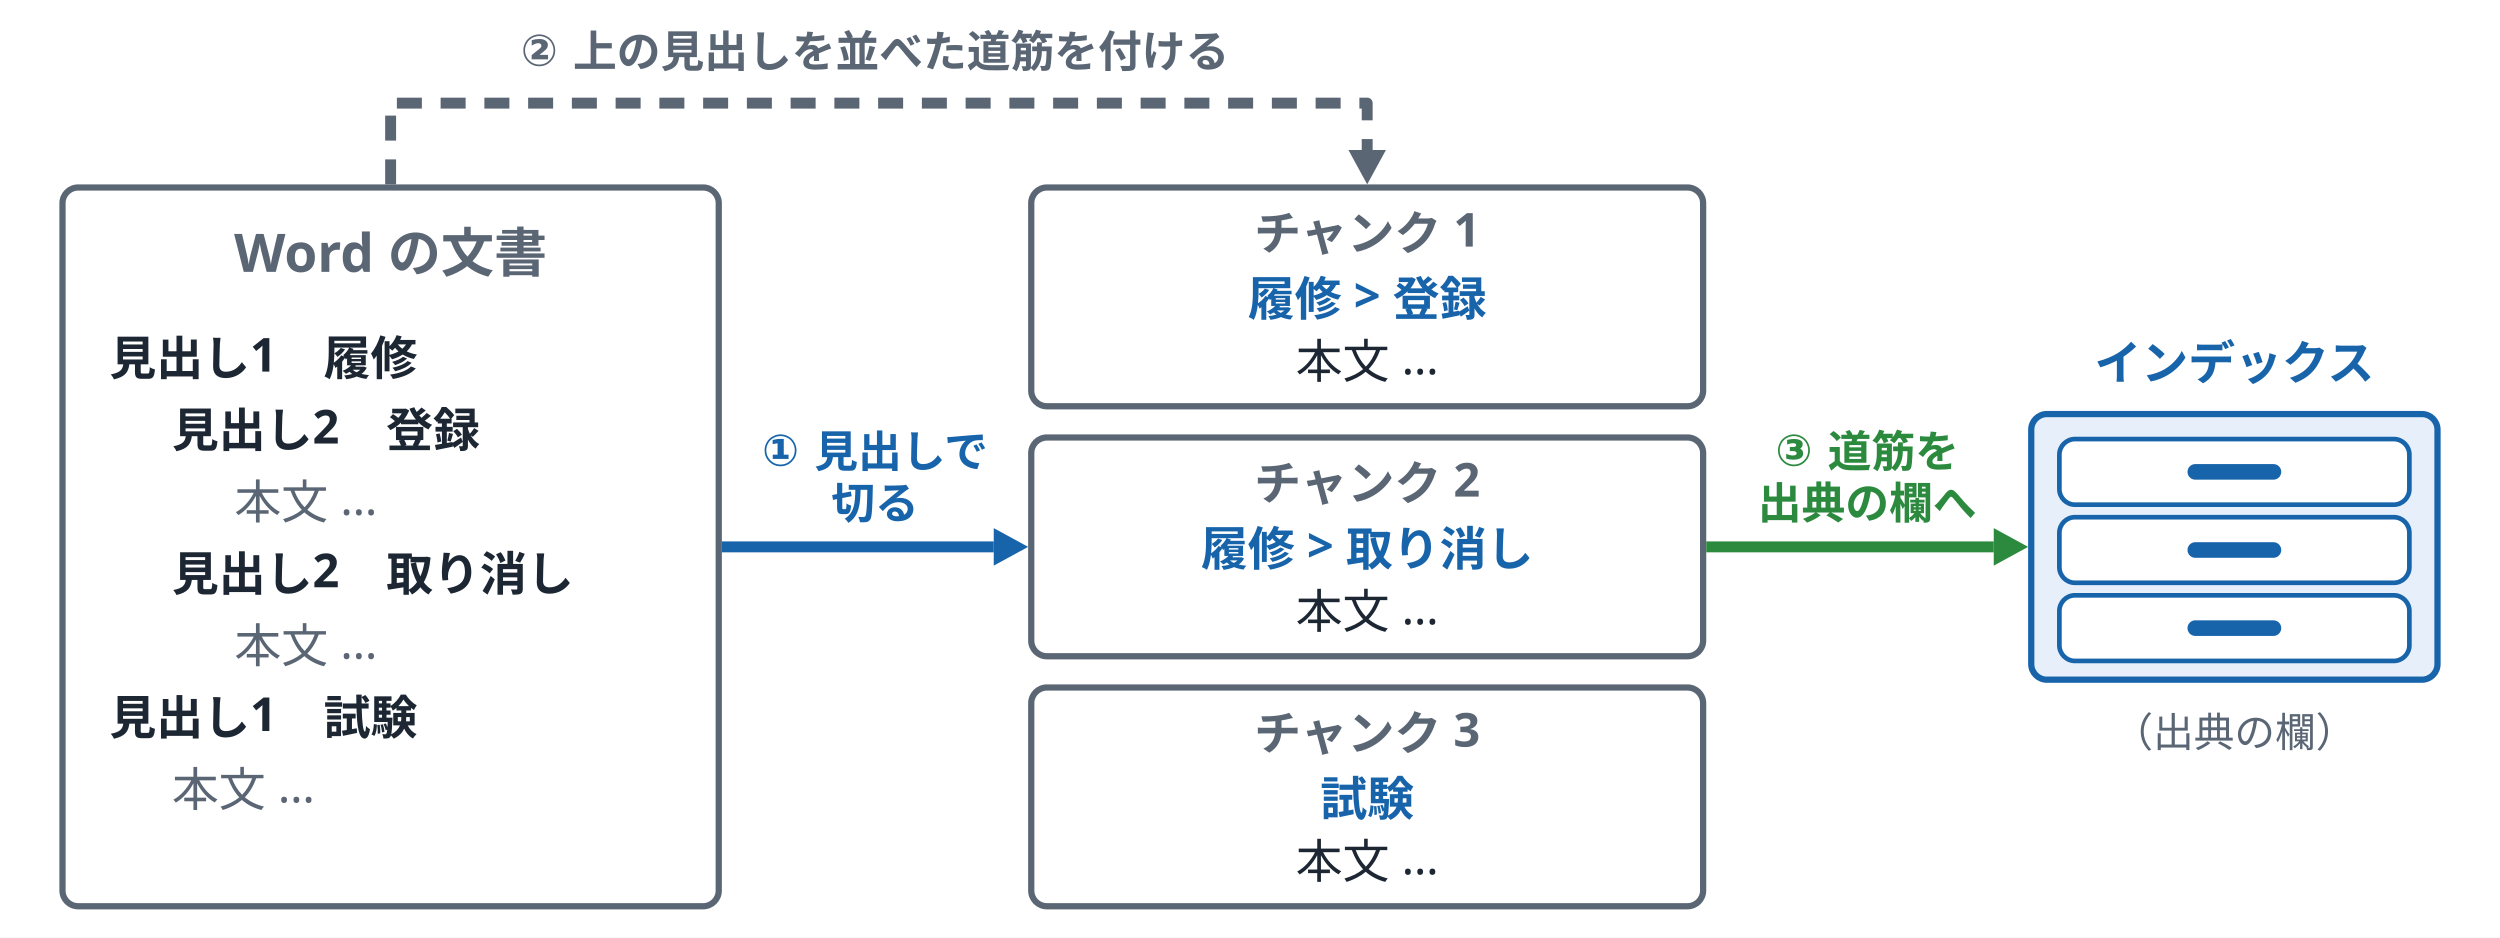
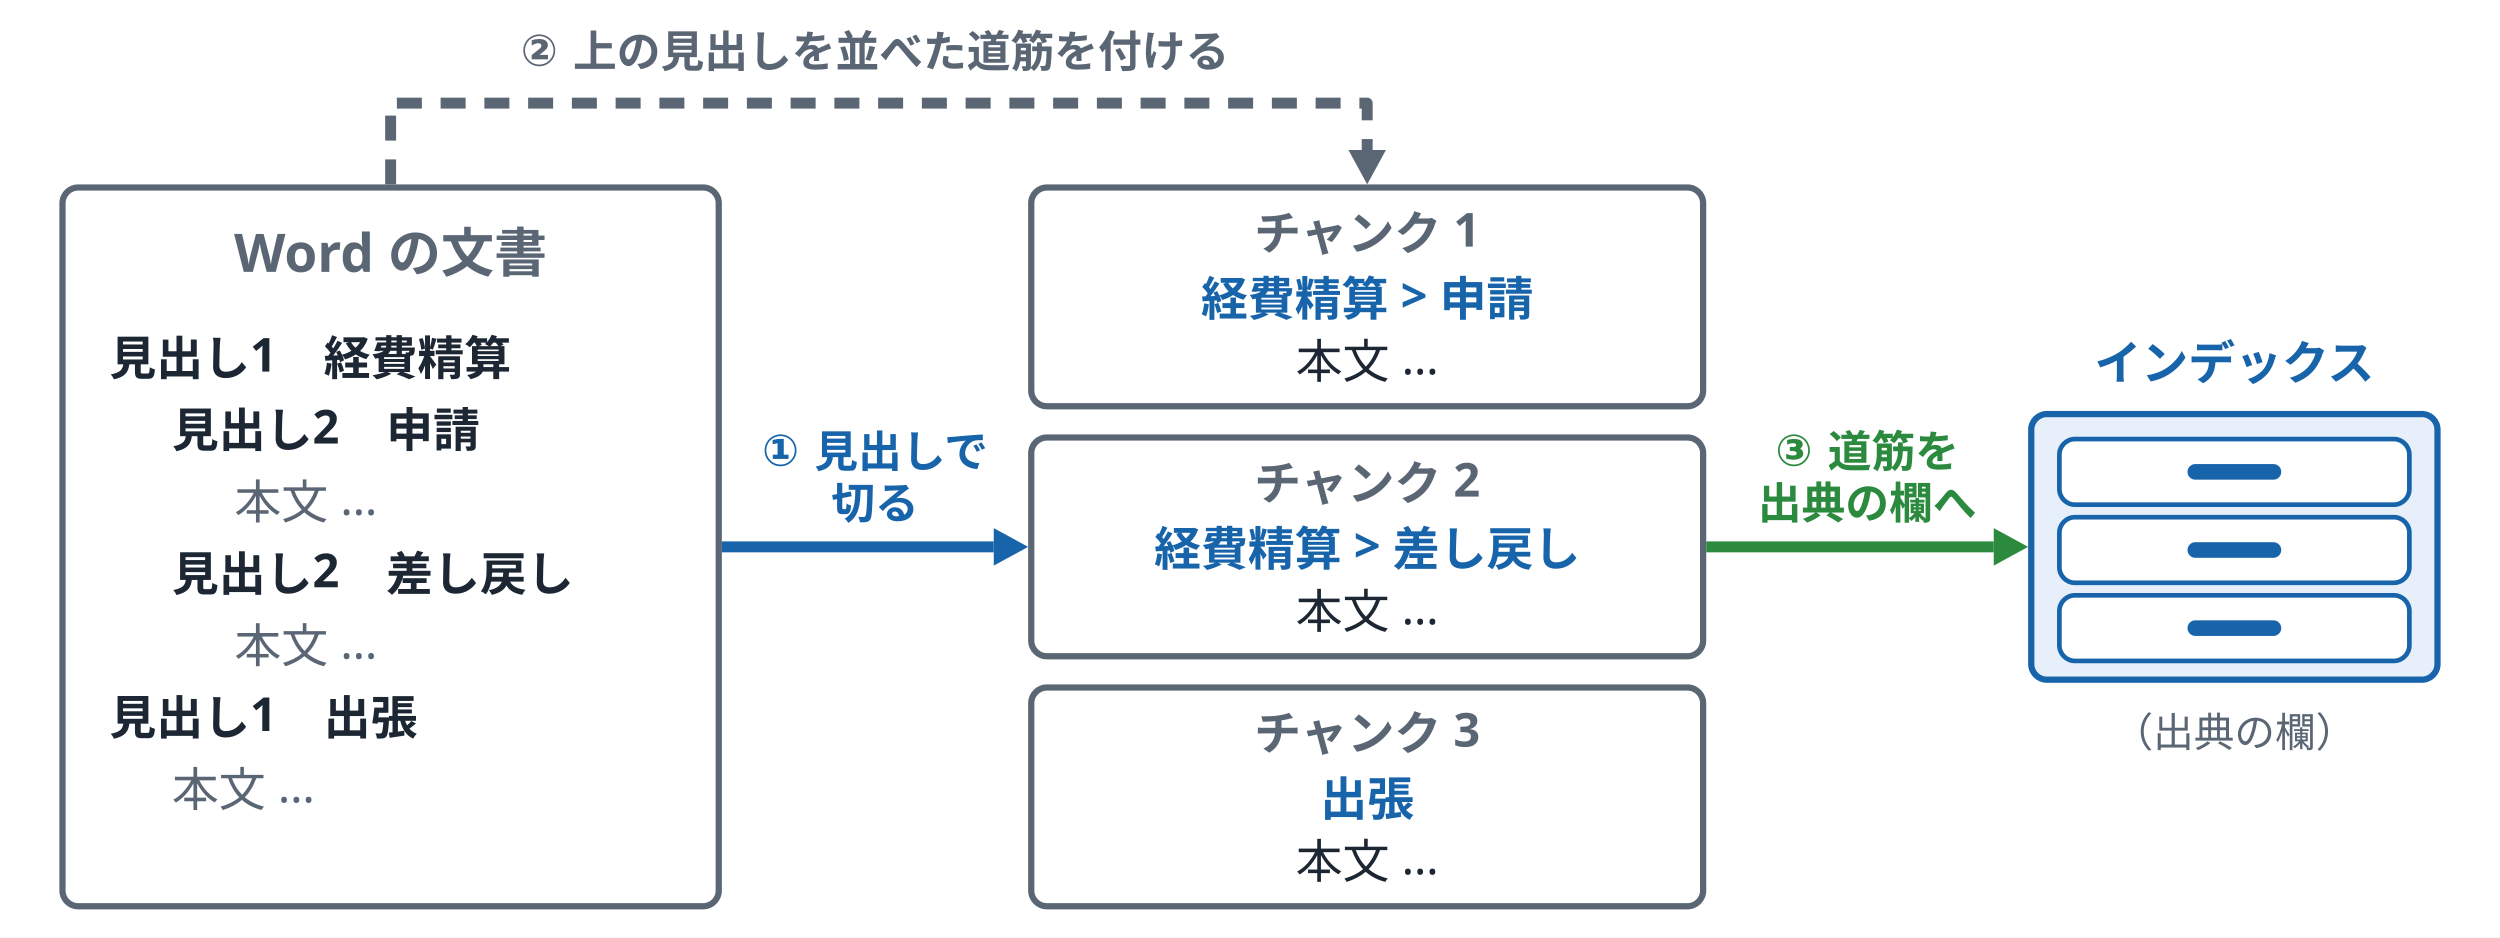
<svg xmlns="http://www.w3.org/2000/svg" viewBox="0 0 1600 600" width="1600" height="600" font-family="'Hiragino Sans', 'Hiragino Kaku Gothic ProN', 'Meiryo', sans-serif">
  <rect x="0" y="0" width="1600" height="600" fill="#ffffff" />
  <rect x="40" y="120" width="420" height="460" rx="10" fill="#fff" stroke="#5b6675" stroke-width="4" />
  <text x="250" y="174" font-size="34" fill="#5b6675" font-weight="700" text-anchor="middle">Word の文書</text>
-   <text x="70" y="240" font-size="30" fill="#1d2733" font-weight="700" text-anchor="start">見出し1　履修</text>
-   <text x="110" y="286" font-size="30" fill="#1d2733" font-weight="700" text-anchor="start">見出し2　登録</text>
+   <text x="70" y="240" font-size="30" fill="#1d2733" font-weight="700" text-anchor="start">見出し1　経費精算</text>
+   <text x="110" y="286" font-size="30" fill="#1d2733" font-weight="700" text-anchor="start">見出し2　申請</text>
  <text x="150" y="332" font-size="30" fill="#5b6675" text-anchor="start">本文 …</text>
-   <text x="110" y="378" font-size="30" fill="#1d2733" font-weight="700" text-anchor="start">見出し2　取り消し</text>
+   <text x="110" y="378" font-size="30" fill="#1d2733" font-weight="700" text-anchor="start">見出し2　差し戻し</text>
  <text x="150" y="424" font-size="30" fill="#5b6675" text-anchor="start">本文 …</text>
-   <text x="70" y="470" font-size="30" fill="#1d2733" font-weight="700" text-anchor="start">見出し1　試験</text>
+   <text x="70" y="470" font-size="30" fill="#1d2733" font-weight="700" text-anchor="start">見出し1　出張</text>
  <text x="110" y="516" font-size="30" fill="#5b6675" text-anchor="start">本文 …</text>
  <rect x="660" y="120" width="430" height="140" rx="10" fill="#fff" stroke="#5b6675" stroke-width="4" />
  <text x="875" y="160" font-size="30" fill="#5b6675" font-weight="700" text-anchor="middle">チャンク 1</text>
  <text x="875" y="242" font-size="30" fill="#1d2733" text-anchor="middle">本文 …</text>
  <rect x="660" y="280" width="430" height="140" rx="10" fill="#fff" stroke="#5b6675" stroke-width="4" />
  <text x="875" y="320" font-size="30" fill="#5b6675" font-weight="700" text-anchor="middle">チャンク 2</text>
  <text x="875" y="402" font-size="30" fill="#1d2733" text-anchor="middle">本文 …</text>
  <rect x="660" y="440" width="430" height="140" rx="10" fill="#fff" stroke="#5b6675" stroke-width="4" />
  <text x="875" y="480" font-size="30" fill="#5b6675" font-weight="700" text-anchor="middle">チャンク 3</text>
  <text x="875" y="562" font-size="30" fill="#1d2733" text-anchor="middle">本文 …</text>
  <g>
    <path d="M462 350 L636 350" fill="none" stroke="#1864ab" stroke-width="7" stroke-linejoin="round" />
    <polygon points="658,350 636,362 636,338" fill="#1864ab" />
    <text x="560" y="298" font-size="28" fill="#1864ab" font-weight="700" text-anchor="middle">① 見出しで</text>
    <text x="560" y="332" font-size="28" fill="#1864ab" font-weight="700" text-anchor="middle">切る</text>
  </g>
  <g>
    <path d="M250 118 L250 66 L875 66 L875 96" fill="none" stroke="#5b6675" stroke-width="7" stroke-linejoin="round" stroke-dasharray="16 12" />
    <polygon points="875,118 863,96 887,96" fill="#5b6675" />
    <text x="560" y="42" font-size="28" fill="#5b6675" font-weight="700" text-anchor="middle">② 上の見出しを並べた道筋を付ける</text>
-     <text x="875" y="202" font-size="30" fill="#1864ab" font-weight="700" text-anchor="middle">履修 &gt; 登録</text>
-     <text x="875" y="362" font-size="30" fill="#1864ab" font-weight="700" text-anchor="middle">履修 &gt; 取り消し</text>
-     <text x="875" y="522" font-size="30" fill="#1864ab" font-weight="700" text-anchor="middle">試験</text>
+     <text x="875" y="202" font-size="30" fill="#1864ab" font-weight="700" text-anchor="middle">経費精算 &gt; 申請</text>
+     <text x="875" y="362" font-size="30" fill="#1864ab" font-weight="700" text-anchor="middle">経費精算 &gt; 差し戻し</text>
+     <text x="875" y="522" font-size="30" fill="#1864ab" font-weight="700" text-anchor="middle">出張</text>
  </g>
  <g>
    <path d="M1092 350 L1276 350" fill="none" stroke="#2b8a3e" stroke-width="7" stroke-linejoin="round" />
    <polygon points="1298,350 1276,362 1276,338" fill="#2b8a3e" />
    <text x="1195" y="298" font-size="28" fill="#2b8a3e" font-weight="700" text-anchor="middle">③ 道筋を</text>
    <text x="1195" y="332" font-size="28" fill="#2b8a3e" font-weight="700" text-anchor="middle">出典の欄へ</text>
    <rect x="1300" y="265" width="260" height="170" rx="10" fill="#e7f0fa" stroke="#1864ab" stroke-width="4" />
    <rect x="1318" y="281" width="224" height="42" rx="10" fill="#fff" stroke="#1864ab" stroke-width="3" />
    <rect x="1400.0" y="297" width="60" height="10" rx="5" fill="#1864ab" />
    <rect x="1318" y="331" width="224" height="42" rx="10" fill="#fff" stroke="#1864ab" stroke-width="3" />
    <rect x="1400.0" y="347" width="60" height="10" rx="5" fill="#1864ab" />
    <rect x="1318" y="381" width="224" height="42" rx="10" fill="#fff" stroke="#1864ab" stroke-width="3" />
    <rect x="1400.0" y="397" width="60" height="10" rx="5" fill="#1864ab" />
    <text x="1430" y="243" font-size="30" fill="#1864ab" font-weight="700" text-anchor="middle">インデックス</text>
    <text x="1430" y="478" font-size="26" fill="#5b6675" text-anchor="middle">（出典の欄）</text>
  </g>
</svg>
